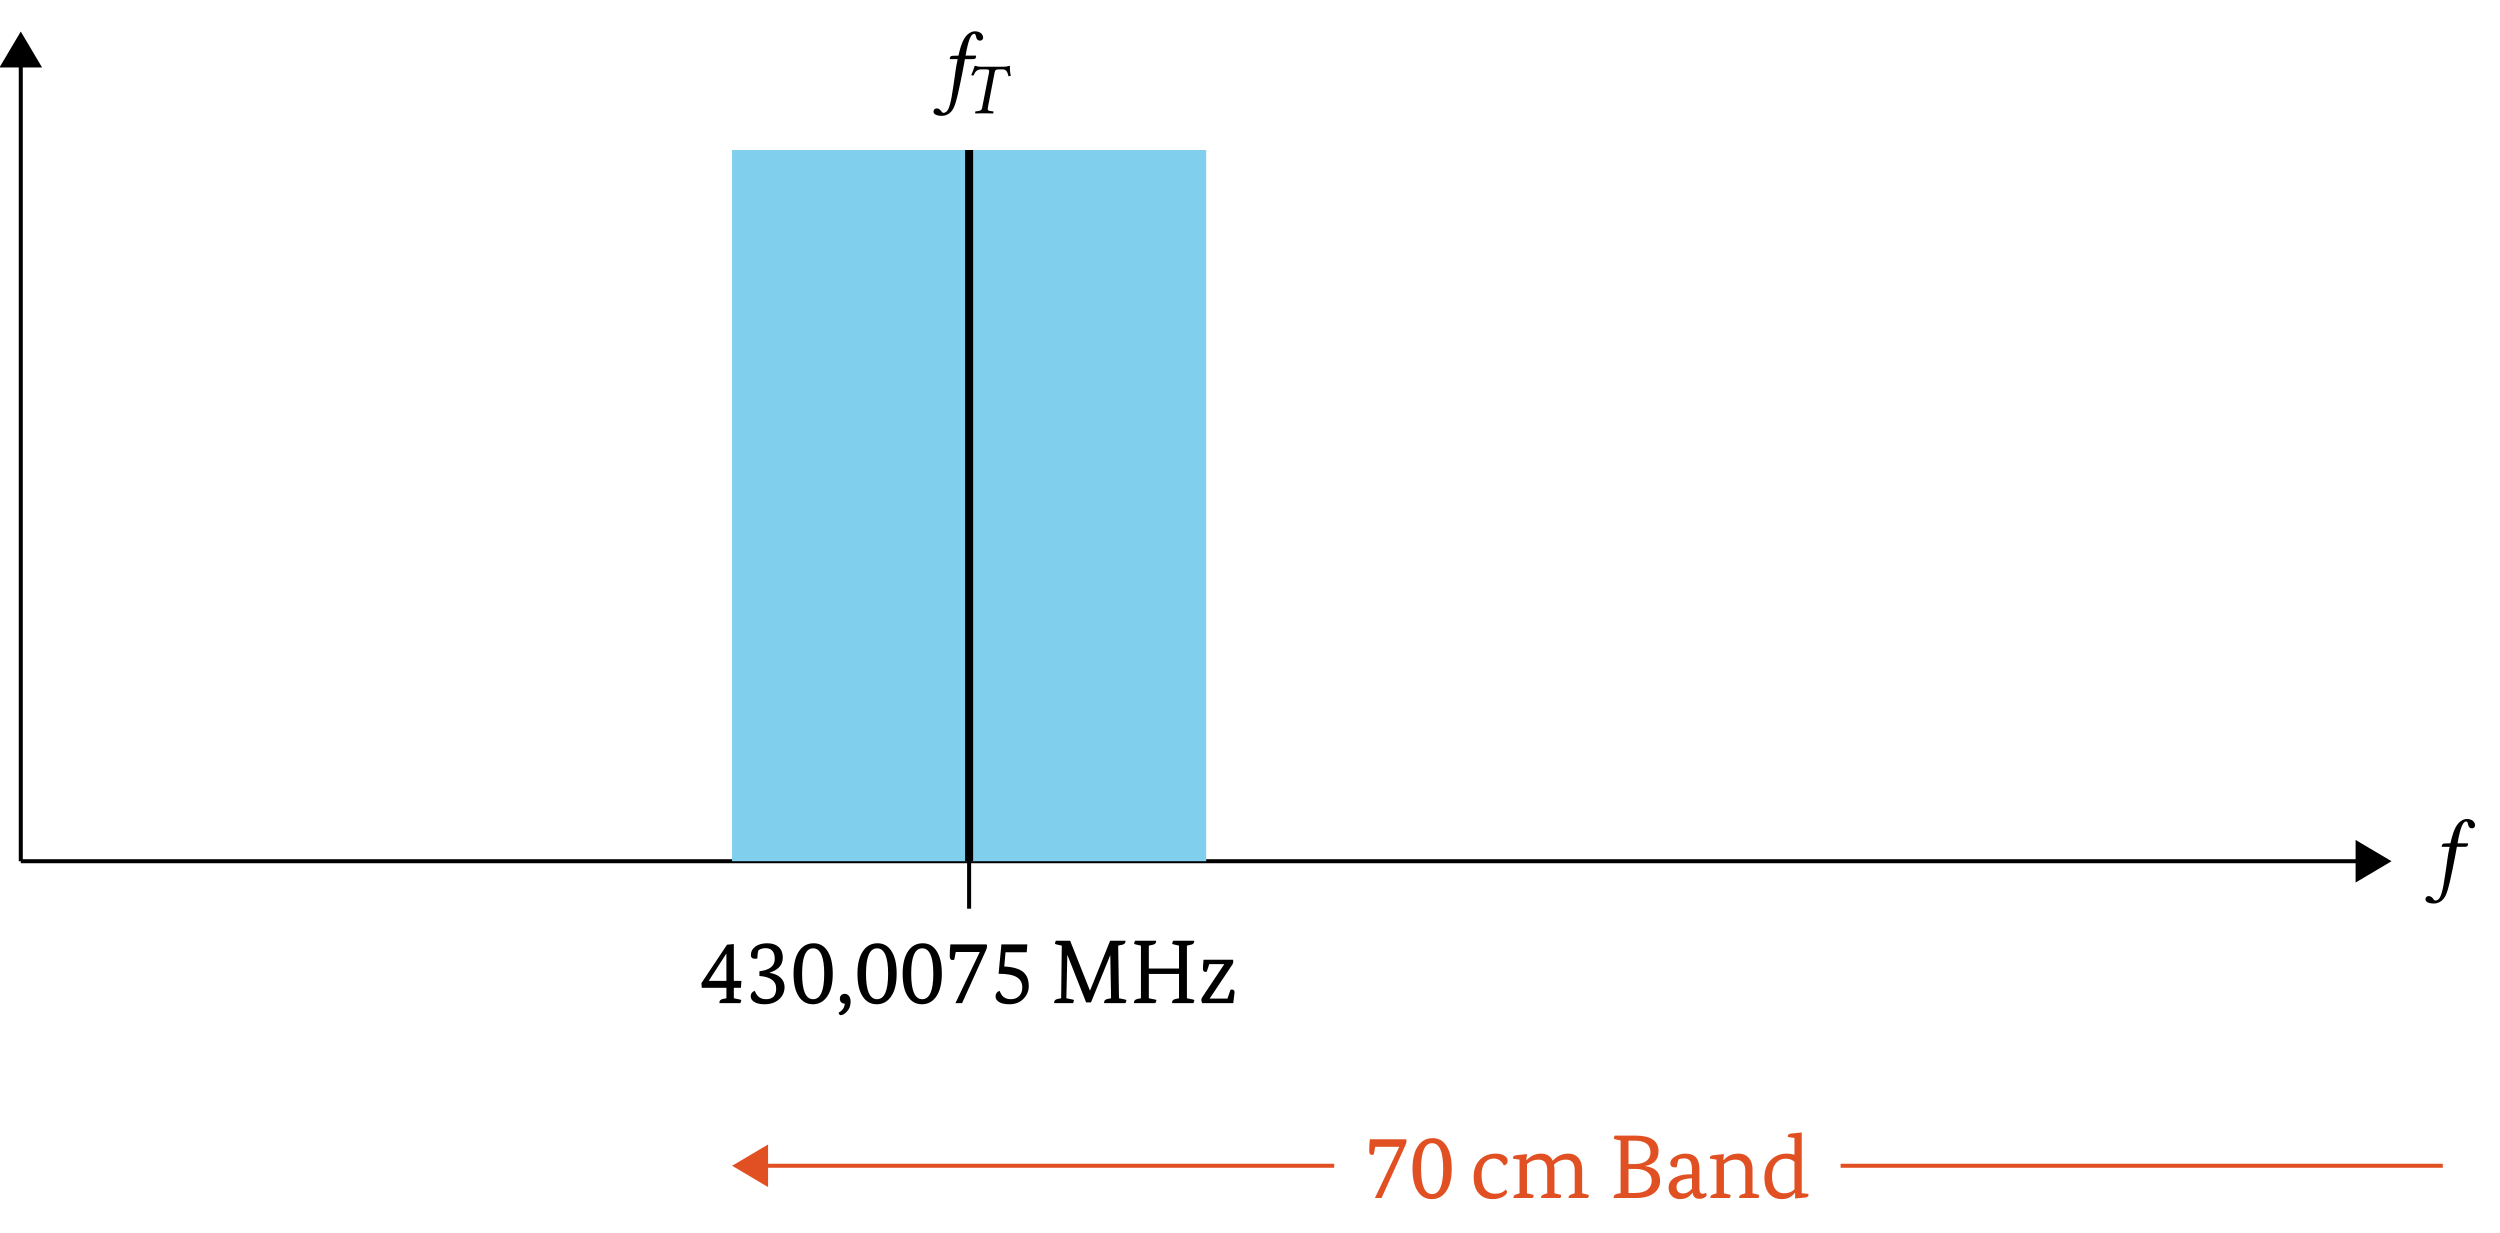
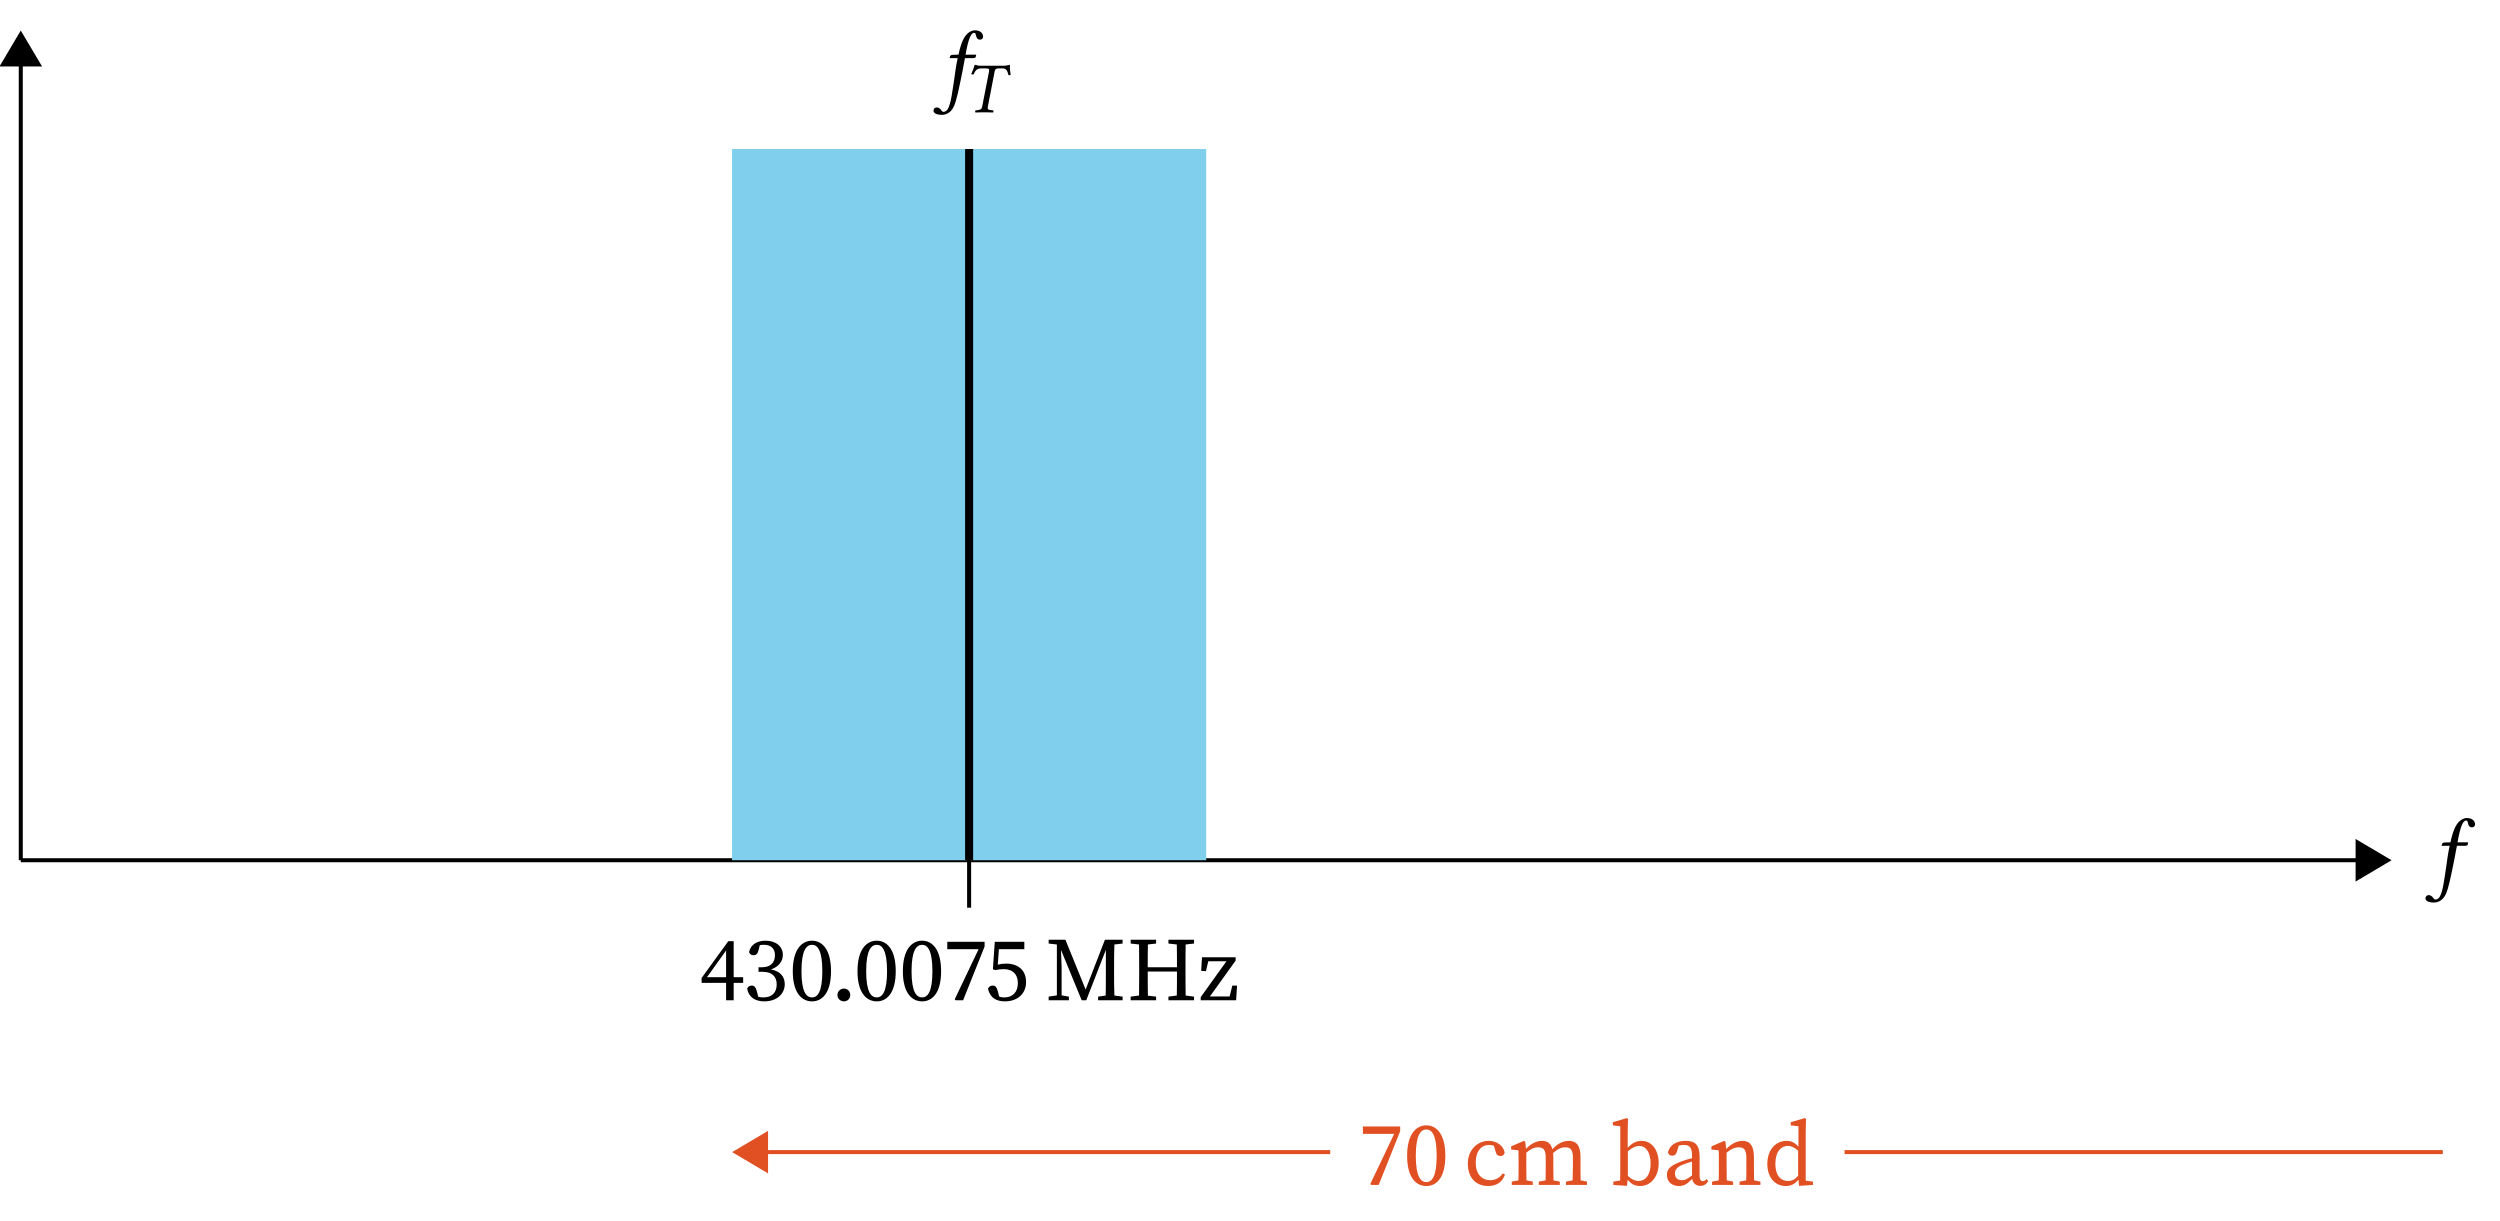
- <svg xmlns="http://www.w3.org/2000/svg" xmlns:xlink="http://www.w3.org/1999/xlink" width="247.196pt" height="121.828pt" viewBox="0 0 247.196 121.828" version="1.2">
+ <svg xmlns="http://www.w3.org/2000/svg" xmlns:xlink="http://www.w3.org/1999/xlink" width="247.196" height="120.636" viewBox="0 0 247.196 120.636">
  <defs>
    <g>
-       <symbol overflow="visible" id="glyph0-0">
-         <path style="stroke:none;" d="M 0 0 L 4.469 0 L 4.469 -6.234 L 0 -6.234 Z M 0.719 -0.453 L 2.234 -2.719 L 3.75 -0.453 Z M 0.453 -5.391 L 1.969 -3.125 L 0.453 -0.844 Z M 2.5 -3.125 L 4.016 -5.391 L 4.016 -0.844 Z M 2.234 -3.516 L 0.719 -5.781 L 3.75 -5.781 Z M 2.234 -3.516 " />
-       </symbol>
-       <symbol overflow="visible" id="glyph0-1">
-         <path style="stroke:none;" d="M 1.578 1.562 C 1.484 1.719 1.312 1.828 1.172 1.828 C 1.047 1.828 1.016 1.766 0.953 1.688 C 0.875 1.562 0.703 1.391 0.516 1.391 C 0.266 1.391 0.172 1.562 0.172 1.719 C 0.172 1.906 0.391 2.125 1 2.125 C 1.375 2.125 1.766 1.953 2.031 1.562 C 2.281 1.219 2.484 0.531 2.828 -1.156 C 2.969 -1.859 3.125 -2.578 3.25 -3.328 L 3.281 -3.484 L 4.109 -3.484 C 4.188 -3.484 4.328 -3.516 4.344 -3.594 C 4.344 -3.594 4.391 -3.781 4.391 -3.797 C 4.391 -3.812 4.375 -3.828 4.328 -3.828 L 3.344 -3.828 L 3.438 -4.344 C 3.578 -5.016 3.703 -5.422 3.828 -5.656 C 3.953 -5.906 4.078 -5.984 4.188 -5.984 C 4.312 -5.984 4.328 -5.906 4.375 -5.734 C 4.406 -5.547 4.484 -5.312 4.766 -5.312 C 5.016 -5.312 5.078 -5.516 5.078 -5.594 C 5.078 -5.938 4.797 -6.234 4.25 -6.234 C 4.062 -6.234 3.828 -6.141 3.641 -6 C 3.359 -5.766 2.984 -5.422 2.641 -3.828 L 2.062 -3.812 C 1.891 -3.797 1.828 -3.734 1.812 -3.656 C 1.797 -3.625 1.766 -3.516 1.766 -3.5 C 1.766 -3.484 1.781 -3.484 1.812 -3.484 L 2.562 -3.484 C 2.344 -2.469 2.312 -1.938 2.203 -1.266 C 2.062 -0.406 1.906 1.047 1.578 1.562 Z M 1.578 1.562 " />
-       </symbol>
-       <symbol overflow="visible" id="glyph1-0">
-         <path style="stroke:none;" d="M 0 0 L 3.578 0 L 3.578 -5 L 0 -5 Z M 0.578 -0.359 L 1.781 -2.172 L 3 -0.359 Z M 0.359 -4.312 L 1.578 -2.5 L 0.359 -0.688 Z M 2 -2.5 L 3.219 -4.312 L 3.219 -0.688 Z M 1.781 -2.812 L 0.578 -4.625 L 3 -4.625 Z M 1.781 -2.812 " />
-       </symbol>
-       <symbol overflow="visible" id="glyph1-1">
-         <path style="stroke:none;" d="M 0.984 -4.609 C 0.797 -4.609 0.656 -4.688 0.484 -4.703 C 0.391 -4.359 0.297 -4.156 0.141 -3.781 C 0.203 -3.75 0.297 -3.734 0.359 -3.734 C 0.562 -4.188 0.75 -4.344 1.125 -4.344 L 1.625 -4.344 C 1.891 -4.344 1.938 -4.266 1.906 -4.062 L 1.219 -0.547 C 1.188 -0.344 1.078 -0.25 0.781 -0.219 L 0.562 -0.188 C 0.531 -0.172 0.516 -0.047 0.547 0.016 C 0.859 0 1.125 0 1.406 0 C 1.672 0 2 0 2.312 0.016 C 2.328 -0.016 2.359 -0.156 2.328 -0.188 L 2.094 -0.219 C 1.812 -0.234 1.734 -0.328 1.781 -0.547 L 2.453 -4.031 C 2.5 -4.281 2.594 -4.344 2.844 -4.344 L 3.234 -4.344 C 3.594 -4.344 3.703 -4.156 3.828 -3.672 C 3.906 -3.672 3.953 -3.672 4.047 -3.703 C 3.969 -4.109 3.953 -4.422 3.969 -4.703 C 3.734 -4.672 3.641 -4.609 3.375 -4.609 Z M 0.984 -4.609 " />
-       </symbol>
-       <symbol overflow="visible" id="glyph2-0">
-         <path style="stroke:none;" d="M 0.453 0 L 0.453 -6.25 L 4.812 -6.25 L 4.812 0 Z M 0.891 -0.453 L 4.359 -0.453 L 4.359 -5.812 L 0.891 -5.812 Z M 0.891 -0.453 " />
-       </symbol>
-       <symbol overflow="visible" id="glyph2-1">
-         <path style="stroke:none;" d="M 0.125 -1.984 L 2.656 -5.781 L 3.328 -5.844 L 3.328 -2.203 L 4.078 -2.203 L 4.031 -1.516 L 3.328 -1.516 L 3.328 -0.484 L 3.938 -0.359 C 4.02 -0.348 4.062 -0.316 4.062 -0.266 C 4.062 -0.234 4.031 -0.145 3.969 0 L 1.906 0 C 1.906 -0.02 1.906 -0.047 1.906 -0.078 C 1.906 -0.242 2.004 -0.352 2.203 -0.406 L 2.594 -0.484 L 2.594 -1.516 L 0.156 -1.516 Z M 0.859 -2.203 L 2.594 -2.203 L 2.594 -4.891 L 2.578 -4.891 L 0.859 -2.219 Z M 0.859 -2.203 " />
-       </symbol>
-       <symbol overflow="visible" id="glyph2-2">
-         <path style="stroke:none;" d="M 1.391 -3.156 C 2.398 -3.27 2.906 -3.672 2.906 -4.359 C 2.906 -5.078 2.602 -5.438 2 -5.438 C 1.727 -5.438 1.492 -5.367 1.297 -5.234 C 1.223 -4.992 1.188 -4.723 1.188 -4.422 C 1.113 -4.398 1.039 -4.391 0.969 -4.391 C 0.688 -4.391 0.547 -4.508 0.547 -4.75 C 0.547 -5.094 0.691 -5.375 0.984 -5.594 C 1.285 -5.812 1.68 -5.922 2.172 -5.922 C 2.648 -5.922 3.023 -5.797 3.297 -5.547 C 3.566 -5.297 3.703 -4.953 3.703 -4.516 C 3.703 -4.098 3.562 -3.758 3.281 -3.5 C 3.094 -3.312 2.797 -3.148 2.391 -3.016 L 2.391 -3 C 2.859 -2.926 3.223 -2.766 3.484 -2.516 C 3.742 -2.273 3.875 -1.969 3.875 -1.594 C 3.875 -1.102 3.691 -0.695 3.328 -0.375 C 2.961 -0.051 2.484 0.109 1.891 0.109 C 1.41 0.109 1.051 0.016 0.812 -0.172 C 0.625 -0.305 0.531 -0.473 0.531 -0.672 C 0.531 -0.941 0.66 -1.125 0.922 -1.219 C 1.023 -0.988 1.125 -0.82 1.219 -0.719 C 1.414 -0.5 1.691 -0.391 2.047 -0.391 C 2.711 -0.391 3.047 -0.742 3.047 -1.453 C 3.047 -2.191 2.492 -2.602 1.391 -2.688 Z M 1.391 -3.156 " />
-       </symbol>
-       <symbol overflow="visible" id="glyph2-3">
-         <path style="stroke:none;" d="M 2.234 -0.391 C 2.961 -0.391 3.328 -1.227 3.328 -2.906 C 3.328 -4.582 2.961 -5.422 2.234 -5.422 C 1.504 -5.422 1.141 -4.582 1.141 -2.906 C 1.141 -1.227 1.504 -0.391 2.234 -0.391 Z M 2.203 0.109 C 1.617 0.109 1.16 -0.141 0.828 -0.641 C 0.473 -1.16 0.297 -1.914 0.297 -2.906 C 0.297 -3.883 0.484 -4.641 0.859 -5.172 C 1.211 -5.672 1.688 -5.922 2.281 -5.922 C 2.863 -5.922 3.316 -5.672 3.641 -5.172 C 3.992 -4.648 4.172 -3.895 4.172 -2.906 C 4.172 -1.926 3.984 -1.172 3.609 -0.641 C 3.254 -0.141 2.785 0.109 2.203 0.109 Z M 2.203 0.109 " />
-       </symbol>
-       <symbol overflow="visible" id="glyph2-4">
-         <path style="stroke:none;" d="M 0.891 -0.922 C 1.055 -0.922 1.191 -0.852 1.297 -0.719 C 1.41 -0.582 1.469 -0.391 1.469 -0.141 C 1.469 0.254 1.344 0.582 1.094 0.844 C 0.883 1.07 0.68 1.188 0.484 1.188 C 0.391 1.188 0.32 1.102 0.281 0.938 C 0.664 0.738 0.867 0.441 0.891 0.047 C 0.754 0.047 0.641 0.004 0.547 -0.078 C 0.453 -0.172 0.406 -0.285 0.406 -0.422 C 0.406 -0.578 0.445 -0.695 0.531 -0.781 C 0.625 -0.875 0.742 -0.922 0.891 -0.922 Z M 0.891 -0.922 " />
-       </symbol>
-       <symbol overflow="visible" id="glyph2-5">
-         <path style="stroke:none;" d="M 0.484 -4.656 C 0.484 -5.031 0.504 -5.414 0.547 -5.812 L 4.125 -5.812 C 4.156 -5.77 4.172 -5.707 4.172 -5.625 C 4.172 -5.5 4.133 -5.363 4.062 -5.219 L 1.703 0 L 1.047 0 L 3.453 -5.062 L 1.078 -5.062 L 0.938 -4.312 C 0.875 -4.281 0.805 -4.266 0.734 -4.266 C 0.566 -4.266 0.484 -4.395 0.484 -4.656 Z M 0.484 -4.656 " />
-       </symbol>
-       <symbol overflow="visible" id="glyph2-6">
-         <path style="stroke:none;" d="M 1.125 -5.812 L 3.688 -5.812 L 3.625 -5.031 L 1.531 -5.031 L 1.406 -3.625 C 2.27 -3.582 2.895 -3.398 3.281 -3.078 C 3.645 -2.773 3.828 -2.312 3.828 -1.688 C 3.828 -1.195 3.648 -0.773 3.297 -0.422 C 2.941 -0.066 2.477 0.109 1.906 0.109 C 1.426 0.109 1.066 0.02 0.828 -0.156 C 0.641 -0.289 0.547 -0.461 0.547 -0.672 C 0.547 -0.941 0.676 -1.125 0.938 -1.219 C 1.051 -0.969 1.145 -0.801 1.219 -0.719 C 1.426 -0.5 1.707 -0.391 2.062 -0.391 C 2.406 -0.391 2.68 -0.5 2.891 -0.719 C 3.086 -0.926 3.188 -1.195 3.188 -1.531 C 3.188 -2.02 3 -2.367 2.625 -2.578 C 2.258 -2.797 1.664 -2.906 0.844 -2.906 Z M 1.125 -5.812 " />
-       </symbol>
-       <symbol overflow="visible" id="glyph2-7">
-         <path style="stroke:none;" d="M 6.016 -0.484 L 5.938 -4.719 L 5.922 -4.719 L 4.031 -0.078 L 3.547 -0.078 L 1.703 -4.75 L 1.688 -4.75 L 1.594 -0.484 L 2.219 -0.359 C 2.301 -0.348 2.344 -0.316 2.344 -0.266 C 2.344 -0.234 2.312 -0.145 2.25 0 L 0.391 0 C 0.391 -0.02 0.391 -0.047 0.391 -0.078 C 0.391 -0.242 0.488 -0.352 0.688 -0.406 L 1.078 -0.484 L 1.141 -5.688 L 0.594 -5.812 C 0.508 -5.832 0.469 -5.867 0.469 -5.922 C 0.469 -5.973 0.5 -6.055 0.562 -6.172 L 1.969 -6.172 L 3.922 -1.25 L 3.938 -1.25 L 5.922 -6.172 L 7.438 -6.172 C 7.438 -6.141 7.438 -6.113 7.438 -6.094 C 7.438 -5.938 7.336 -5.832 7.141 -5.781 L 6.719 -5.688 L 6.797 -0.484 L 7.406 -0.359 C 7.488 -0.348 7.531 -0.316 7.531 -0.266 C 7.531 -0.234 7.5 -0.145 7.438 0 L 5.328 0 C 5.328 -0.02 5.328 -0.047 5.328 -0.078 C 5.328 -0.242 5.426 -0.352 5.625 -0.406 Z M 6.016 -0.484 " />
-       </symbol>
-       <symbol overflow="visible" id="glyph2-8">
-         <path style="stroke:none;" d="M 2.594 -6.172 C 2.594 -6.141 2.594 -6.113 2.594 -6.094 C 2.594 -5.938 2.492 -5.832 2.297 -5.781 L 1.875 -5.688 L 1.875 -3.422 L 4.859 -3.422 L 4.859 -5.688 L 4.312 -5.812 C 4.227 -5.832 4.188 -5.867 4.188 -5.922 C 4.188 -5.973 4.219 -6.055 4.281 -6.172 L 6.359 -6.172 C 6.359 -6.141 6.359 -6.113 6.359 -6.094 C 6.359 -5.938 6.258 -5.832 6.062 -5.781 L 5.641 -5.688 L 5.641 -0.484 L 6.25 -0.359 C 6.332 -0.348 6.375 -0.316 6.375 -0.266 C 6.375 -0.234 6.344 -0.145 6.281 0 L 4.188 0 C 4.176 -0.02 4.172 -0.047 4.172 -0.078 C 4.172 -0.242 4.273 -0.352 4.484 -0.406 L 4.859 -0.484 L 4.859 -2.891 L 1.875 -2.891 L 1.875 -0.484 L 2.5 -0.359 C 2.582 -0.348 2.625 -0.316 2.625 -0.266 C 2.625 -0.234 2.586 -0.145 2.516 0 L 0.422 0 C 0.41 -0.02 0.406 -0.047 0.406 -0.078 C 0.406 -0.242 0.508 -0.352 0.719 -0.406 L 1.094 -0.484 L 1.094 -5.688 L 0.547 -5.812 C 0.461 -5.832 0.422 -5.867 0.422 -5.922 C 0.422 -5.973 0.453 -6.055 0.516 -6.172 Z M 2.594 -6.172 " />
-       </symbol>
-       <symbol overflow="visible" id="glyph2-9">
-         <path style="stroke:none;" d="M 0.469 -3.406 C 0.469 -3.625 0.488 -3.922 0.531 -4.297 L 3.438 -4.297 C 3.457 -4.234 3.469 -4.172 3.469 -4.109 C 3.469 -4.016 3.438 -3.914 3.375 -3.812 L 1.141 -0.469 L 1.141 -0.453 L 2.891 -0.453 L 3.203 -1.344 C 3.254 -1.344 3.301 -1.344 3.344 -1.344 C 3.508 -1.344 3.594 -1.254 3.594 -1.078 C 3.594 -1.016 3.551 -0.656 3.469 0 L 0.406 0 C 0.344 -0.094 0.312 -0.203 0.312 -0.328 C 0.312 -0.41 0.344 -0.5 0.406 -0.594 L 2.562 -3.828 L 2.562 -3.859 L 1.094 -3.859 L 0.844 -3.109 C 0.789 -3.098 0.75 -3.094 0.719 -3.094 C 0.551 -3.094 0.469 -3.195 0.469 -3.406 Z M 0.469 -3.406 " />
-       </symbol>
-       <symbol overflow="visible" id="glyph2-10">
-         <path style="stroke:none;" d="M 3.562 -0.844 C 3.645 -0.758 3.688 -0.676 3.688 -0.594 C 3.688 -0.445 3.566 -0.301 3.328 -0.156 C 3.035 0.02 2.676 0.109 2.25 0.109 C 1.688 0.109 1.238 -0.078 0.906 -0.453 C 0.562 -0.828 0.391 -1.375 0.391 -2.094 C 0.391 -2.812 0.602 -3.383 1.031 -3.812 C 1.438 -4.195 1.945 -4.391 2.562 -4.391 C 2.977 -4.391 3.289 -4.305 3.5 -4.141 C 3.664 -4.016 3.75 -3.867 3.75 -3.703 C 3.75 -3.441 3.625 -3.281 3.375 -3.219 C 3.156 -3.676 2.82 -3.906 2.375 -3.906 C 2.031 -3.906 1.75 -3.781 1.531 -3.531 C 1.289 -3.238 1.172 -2.82 1.172 -2.281 C 1.172 -1.039 1.625 -0.422 2.531 -0.422 C 2.969 -0.422 3.312 -0.562 3.562 -0.844 Z M 3.562 -0.844 " />
-       </symbol>
-       <symbol overflow="visible" id="glyph2-11">
-         <path style="stroke:none;" d="M 7.094 -0.469 L 7.625 -0.344 C 7.707 -0.332 7.75 -0.297 7.75 -0.234 C 7.75 -0.148 7.719 -0.07 7.656 0 L 5.766 0 C 5.754 -0.02 5.75 -0.039 5.75 -0.062 C 5.75 -0.195 5.844 -0.297 6.031 -0.359 L 6.359 -0.469 L 6.359 -2.75 C 6.359 -3.445 6.07 -3.797 5.5 -3.797 C 5.051 -3.797 4.656 -3.633 4.312 -3.312 C 4.344 -3.102 4.359 -2.93 4.359 -2.797 L 4.359 -0.469 L 4.891 -0.344 C 4.973 -0.332 5.016 -0.297 5.016 -0.234 C 5.016 -0.148 4.988 -0.07 4.938 0 L 3.031 0 C 3.031 -0.02 3.031 -0.039 3.031 -0.062 C 3.031 -0.195 3.125 -0.297 3.312 -0.359 L 3.641 -0.469 L 3.641 -2.75 C 3.641 -3.445 3.352 -3.797 2.781 -3.797 C 2.344 -3.797 1.961 -3.648 1.641 -3.359 L 1.641 -0.469 L 2.172 -0.344 C 2.254 -0.332 2.297 -0.297 2.297 -0.234 C 2.297 -0.148 2.266 -0.07 2.203 0 L 0.312 0 C 0.301 -0.02 0.297 -0.039 0.297 -0.062 C 0.297 -0.195 0.391 -0.297 0.578 -0.359 L 0.906 -0.469 L 0.906 -3.797 L 0.266 -3.891 C 0.254 -3.91 0.25 -3.93 0.25 -3.953 C 0.25 -4.117 0.359 -4.211 0.578 -4.234 L 1.641 -4.344 L 1.578 -3.75 L 1.609 -3.75 C 2.016 -4.176 2.488 -4.391 3.031 -4.391 C 3.582 -4.391 3.969 -4.156 4.188 -3.688 C 4.613 -4.156 5.125 -4.391 5.719 -4.391 C 6.145 -4.391 6.477 -4.25 6.719 -3.969 C 6.969 -3.695 7.094 -3.305 7.094 -2.797 Z M 7.094 -0.469 " />
-       </symbol>
-       <symbol overflow="visible" id="glyph2-12">
-         <path style="stroke:none;" d="M 2.562 -6.172 C 4.082 -6.172 4.844 -5.656 4.844 -4.625 C 4.844 -3.82 4.406 -3.336 3.531 -3.172 L 3.531 -3.156 C 4.508 -3.02 5 -2.539 5 -1.719 C 5 -1.207 4.797 -0.797 4.391 -0.484 C 3.973 -0.16 3.383 0 2.625 0 L 0.422 0 C 0.41 -0.02 0.406 -0.047 0.406 -0.078 C 0.406 -0.242 0.508 -0.352 0.719 -0.406 L 1.094 -0.484 L 1.094 -5.688 L 0.547 -5.812 C 0.461 -5.832 0.422 -5.867 0.422 -5.922 C 0.422 -5.973 0.453 -6.055 0.516 -6.172 Z M 2.531 -0.5 C 3.07 -0.5 3.484 -0.613 3.766 -0.844 C 4.035 -1.062 4.172 -1.352 4.172 -1.719 C 4.172 -2.07 4.031 -2.352 3.75 -2.562 C 3.477 -2.77 3.086 -2.875 2.578 -2.875 L 1.875 -2.875 L 1.875 -0.5 Z M 2.469 -3.359 C 2.988 -3.359 3.391 -3.469 3.672 -3.688 C 3.922 -3.895 4.047 -4.172 4.047 -4.516 C 4.047 -5.285 3.52 -5.672 2.469 -5.672 L 1.875 -5.672 L 1.875 -3.359 Z M 2.469 -3.359 " />
-       </symbol>
-       <symbol overflow="visible" id="glyph2-13">
-         <path style="stroke:none;" d="M 2.656 -2.781 C 2.656 -3.176 2.598 -3.461 2.484 -3.641 C 2.367 -3.828 2.164 -3.922 1.875 -3.922 C 1.688 -3.922 1.508 -3.891 1.344 -3.828 C 1.27 -3.68 1.203 -3.422 1.141 -3.047 C 1.047 -3.035 0.984 -3.031 0.953 -3.031 C 0.66 -3.031 0.516 -3.16 0.516 -3.422 C 0.516 -3.691 0.672 -3.922 0.984 -4.109 C 1.297 -4.297 1.641 -4.391 2.016 -4.391 C 2.93 -4.391 3.391 -3.891 3.391 -2.891 L 3.391 -0.922 C 3.391 -0.586 3.492 -0.422 3.703 -0.422 C 3.836 -0.422 3.941 -0.457 4.016 -0.531 C 4.078 -0.457 4.109 -0.375 4.109 -0.281 C 4.109 -0.219 4.051 -0.148 3.938 -0.078 C 3.801 0.023 3.625 0.078 3.406 0.078 C 2.988 0.078 2.758 -0.125 2.719 -0.531 L 2.703 -0.531 C 2.422 -0.102 2.008 0.109 1.469 0.109 C 1.133 0.109 0.863 0.004 0.656 -0.203 C 0.445 -0.41 0.344 -0.688 0.344 -1.031 C 0.344 -1.469 0.562 -1.805 1 -2.047 C 1.383 -2.242 1.859 -2.344 2.422 -2.344 L 2.656 -2.344 Z M 1.766 -0.453 C 2.098 -0.453 2.395 -0.609 2.656 -0.922 L 2.656 -1.953 L 2.422 -1.938 C 1.555 -1.863 1.125 -1.594 1.125 -1.125 C 1.125 -0.676 1.336 -0.453 1.766 -0.453 Z M 1.766 -0.453 " />
-       </symbol>
-       <symbol overflow="visible" id="glyph2-14">
-         <path style="stroke:none;" d="M 0.906 -0.469 L 0.906 -3.797 L 0.266 -3.891 C 0.254 -3.91 0.25 -3.93 0.25 -3.953 C 0.25 -4.117 0.359 -4.211 0.578 -4.234 L 1.641 -4.344 L 1.578 -3.75 L 1.609 -3.75 C 1.805 -3.945 1.977 -4.086 2.125 -4.172 C 2.395 -4.316 2.711 -4.391 3.078 -4.391 C 3.516 -4.391 3.852 -4.25 4.094 -3.969 C 4.344 -3.695 4.469 -3.305 4.469 -2.797 L 4.469 -0.469 L 5 -0.344 C 5.082 -0.332 5.125 -0.297 5.125 -0.234 C 5.125 -0.148 5.098 -0.07 5.047 0 L 3.141 0 C 3.141 -0.02 3.141 -0.039 3.141 -0.062 C 3.141 -0.195 3.234 -0.297 3.422 -0.359 L 3.75 -0.469 L 3.75 -2.75 C 3.75 -3.113 3.645 -3.391 3.438 -3.578 C 3.27 -3.723 3.051 -3.797 2.781 -3.797 C 2.352 -3.797 1.973 -3.648 1.641 -3.359 L 1.641 -0.469 L 2.172 -0.344 C 2.254 -0.332 2.297 -0.297 2.297 -0.234 C 2.297 -0.148 2.266 -0.07 2.203 0 L 0.312 0 C 0.301 -0.02 0.297 -0.039 0.297 -0.062 C 0.297 -0.195 0.391 -0.297 0.578 -0.359 Z M 0.906 -0.469 " />
-       </symbol>
-       <symbol overflow="visible" id="glyph2-15">
-         <path style="stroke:none;" d="M 3.422 -0.516 L 3.391 -0.516 C 3.086 -0.098 2.66 0.109 2.109 0.109 C 1.629 0.109 1.234 -0.047 0.922 -0.359 C 0.566 -0.723 0.391 -1.273 0.391 -2.016 C 0.391 -2.797 0.625 -3.398 1.094 -3.828 C 1.5 -4.203 2 -4.391 2.594 -4.391 C 2.863 -4.391 3.117 -4.352 3.359 -4.281 L 3.359 -5.938 L 2.703 -6.031 C 2.703 -6.051 2.703 -6.078 2.703 -6.109 C 2.703 -6.273 2.812 -6.363 3.031 -6.375 L 4.078 -6.484 L 4.078 -0.484 L 4.734 -0.406 C 4.742 -0.375 4.75 -0.348 4.75 -0.328 C 4.75 -0.16 4.641 -0.066 4.422 -0.047 L 3.422 0.047 Z M 2.328 -0.469 C 2.754 -0.469 3.098 -0.598 3.359 -0.859 L 3.359 -3.578 C 3.141 -3.785 2.852 -3.891 2.5 -3.891 C 2.102 -3.891 1.781 -3.742 1.531 -3.453 C 1.27 -3.141 1.141 -2.703 1.141 -2.141 C 1.141 -1.578 1.254 -1.148 1.484 -0.859 C 1.68 -0.598 1.961 -0.469 2.328 -0.469 Z M 2.328 -0.469 " />
-       </symbol>
+       <g id="glyph-0-0">
+         <path d="M 1.578 1.562 C 1.484 1.719 1.312 1.828 1.172 1.828 C 1.047 1.828 1.016 1.766 0.953 1.688 C 0.875 1.562 0.703 1.391 0.516 1.391 C 0.266 1.391 0.172 1.562 0.172 1.719 C 0.172 1.906 0.391 2.125 1 2.125 C 1.375 2.125 1.766 1.953 2.031 1.562 C 2.281 1.219 2.484 0.531 2.828 -1.156 C 2.969 -1.859 3.125 -2.578 3.25 -3.328 L 3.281 -3.484 L 4.109 -3.484 C 4.188 -3.484 4.328 -3.516 4.344 -3.594 C 4.344 -3.594 4.391 -3.781 4.391 -3.797 C 4.391 -3.812 4.375 -3.828 4.328 -3.828 L 3.344 -3.828 L 3.438 -4.344 C 3.578 -5.016 3.703 -5.422 3.828 -5.656 C 3.953 -5.906 4.078 -5.984 4.188 -5.984 C 4.312 -5.984 4.328 -5.906 4.375 -5.734 C 4.406 -5.547 4.484 -5.312 4.766 -5.312 C 5.016 -5.312 5.078 -5.516 5.078 -5.594 C 5.078 -5.938 4.797 -6.234 4.25 -6.234 C 4.062 -6.234 3.828 -6.141 3.641 -6 C 3.359 -5.766 2.984 -5.422 2.641 -3.828 L 2.062 -3.812 C 1.891 -3.797 1.828 -3.734 1.812 -3.656 C 1.797 -3.625 1.766 -3.516 1.766 -3.5 C 1.766 -3.484 1.781 -3.484 1.812 -3.484 L 2.562 -3.484 C 2.344 -2.469 2.312 -1.938 2.203 -1.266 C 2.062 -0.406 1.906 1.047 1.578 1.562 Z M 1.578 1.562 " />
+       </g>
+       <g id="glyph-1-0">
+         <path d="M 0.984 -4.609 C 0.797 -4.609 0.656 -4.688 0.484 -4.703 C 0.391 -4.359 0.297 -4.156 0.141 -3.781 C 0.203 -3.75 0.297 -3.734 0.359 -3.734 C 0.562 -4.188 0.75 -4.344 1.125 -4.344 L 1.625 -4.344 C 1.891 -4.344 1.938 -4.266 1.906 -4.062 L 1.219 -0.547 C 1.188 -0.344 1.078 -0.25 0.781 -0.219 L 0.562 -0.188 C 0.531 -0.172 0.516 -0.047 0.547 0.016 C 0.859 0 1.125 0 1.406 0 C 1.672 0 2 0 2.312 0.016 C 2.328 -0.016 2.359 -0.156 2.328 -0.188 L 2.094 -0.219 C 1.812 -0.234 1.734 -0.328 1.781 -0.547 L 2.453 -4.031 C 2.5 -4.281 2.594 -4.344 2.844 -4.344 L 3.234 -4.344 C 3.594 -4.344 3.703 -4.156 3.828 -3.672 C 3.906 -3.672 3.953 -3.672 4.047 -3.703 C 3.969 -4.109 3.953 -4.422 3.969 -4.703 C 3.734 -4.672 3.641 -4.609 3.375 -4.609 Z M 0.984 -4.609 " />
+       </g>
+       <g id="glyph-2-0">
+         <path d="M 4.375 -1.719 L 4.375 -2.281 L 3.438 -2.281 L 3.438 -5.844 L 2.906 -5.844 L 0.266 -2.203 L 0.266 -1.719 L 2.688 -1.719 L 2.688 0 L 3.438 0 L 3.438 -1.719 Z M 0.797 -2.281 L 2.688 -4.922 L 2.688 -2.281 Z M 0.797 -2.281 " />
+       </g>
+       <g id="glyph-2-1">
+         <path d="M 1.453 -3.266 L 1.453 -2.812 L 1.875 -2.812 C 2.781 -2.812 3.25 -2.344 3.25 -1.578 C 3.25 -0.766 2.797 -0.281 1.922 -0.281 C 1.781 -0.281 1.625 -0.297 1.422 -0.344 L 1.312 -0.797 C 1.188 -1.25 1.078 -1.453 0.781 -1.453 C 0.578 -1.453 0.422 -1.359 0.328 -1.156 C 0.484 -0.266 1.156 0.109 2.031 0.109 C 3.25 0.109 4.047 -0.625 4.047 -1.594 C 4.047 -2.328 3.609 -2.875 2.688 -3.047 C 3.438 -3.312 3.859 -3.844 3.859 -4.484 C 3.859 -5.312 3.188 -5.891 2.141 -5.891 C 1.328 -5.891 0.672 -5.516 0.516 -4.766 C 0.594 -4.531 0.766 -4.453 0.953 -4.453 C 1.25 -4.453 1.375 -4.625 1.469 -5 L 1.578 -5.453 C 1.75 -5.484 1.875 -5.484 2 -5.484 C 2.688 -5.484 3.078 -5.109 3.078 -4.453 C 3.078 -3.703 2.609 -3.266 1.812 -3.266 Z M 1.453 -3.266 " />
+       </g>
+       <g id="glyph-2-2">
+         <path d="M 1.203 -2.875 C 1.203 -4.969 1.703 -5.484 2.25 -5.484 C 2.781 -5.484 3.266 -4.953 3.266 -2.875 C 3.266 -0.797 2.781 -0.281 2.25 -0.281 C 1.703 -0.281 1.203 -0.781 1.203 -2.875 Z M 2.25 -5.891 C 1.281 -5.891 0.344 -5.094 0.344 -2.875 C 0.344 -0.656 1.281 0.109 2.25 0.109 C 3.203 0.109 4.125 -0.656 4.125 -2.875 C 4.125 -5.094 3.203 -5.891 2.25 -5.891 Z M 2.25 -5.891 " />
+       </g>
+       <g id="glyph-2-3">
+         <path d="M 1.344 0.109 C 1.703 0.109 1.969 -0.172 1.969 -0.516 C 1.969 -0.875 1.703 -1.156 1.344 -1.156 C 0.984 -1.156 0.703 -0.875 0.703 -0.516 C 0.703 -0.172 0.984 0.109 1.344 0.109 Z M 1.344 0.109 " />
+       </g>
+       <g id="glyph-2-4">
+         <path d="M 0.984 -0.094 L 1.078 0 L 1.812 0 L 3.938 -5.312 L 3.938 -5.781 L 0.25 -5.781 L 0.25 -5.047 L 3.344 -5.047 Z M 0.984 -0.094 " />
+       </g>
+       <g id="glyph-2-5">
+         <path d="M 4.125 -1.797 C 4.125 -2.984 3.328 -3.625 2.156 -3.625 C 1.859 -3.625 1.594 -3.594 1.328 -3.516 L 1.438 -5.047 L 3.953 -5.047 L 3.953 -5.781 L 1.031 -5.781 L 0.844 -3.062 L 1.094 -2.984 C 1.375 -3.047 1.656 -3.078 1.922 -3.078 C 2.781 -3.078 3.312 -2.594 3.312 -1.703 C 3.312 -0.844 2.844 -0.281 1.969 -0.281 C 1.812 -0.281 1.641 -0.297 1.469 -0.359 L 1.344 -0.844 C 1.219 -1.312 1.094 -1.453 0.828 -1.453 C 0.609 -1.453 0.453 -1.344 0.359 -1.141 C 0.547 -0.297 1.125 0.109 2.031 0.109 C 3.281 0.109 4.125 -0.656 4.125 -1.797 Z M 4.125 -1.797 " />
+       </g>
+       <g id="glyph-2-6">
+         <path d="M 0.344 0 L 2.344 0 L 2.344 -0.359 L 1.625 -0.484 L 1.625 -3.297 L 1.562 -4.984 L 3.609 0 L 4.062 0 L 6 -4.984 L 6 -2.766 C 6 -2 6 -1.219 5.984 -0.469 L 5.234 -0.359 L 5.234 0 L 7.656 0 L 7.656 -0.359 L 6.844 -0.469 C 6.812 -1.234 6.812 -2 6.812 -2.766 L 6.812 -3.203 C 6.812 -3.984 6.812 -4.766 6.844 -5.516 L 7.656 -5.609 L 7.656 -5.984 L 5.906 -5.984 L 4 -1.062 L 2 -5.984 L 0.344 -5.984 L 0.344 -5.609 L 1.156 -5.516 L 1.156 -0.484 L 0.344 -0.359 Z M 0.344 0 " />
+       </g>
+       <g id="glyph-2-7">
+         <path d="M 1.234 -2.766 C 1.234 -2 1.234 -1.219 1.219 -0.469 L 0.391 -0.359 L 0.391 0 L 2.906 0 L 2.906 -0.359 L 2.094 -0.453 C 2.078 -1.188 2.078 -1.938 2.078 -2.844 L 4.969 -2.844 C 4.969 -2.016 4.969 -1.219 4.953 -0.469 L 4.125 -0.359 L 4.125 0 L 6.656 0 L 6.656 -0.359 L 5.828 -0.469 C 5.812 -1.234 5.812 -2 5.812 -2.766 L 5.812 -3.203 C 5.812 -3.984 5.812 -4.766 5.828 -5.516 L 6.656 -5.609 L 6.656 -5.984 L 4.125 -5.984 L 4.125 -5.609 L 4.953 -5.516 C 4.969 -4.797 4.969 -4.062 4.969 -3.266 L 2.078 -3.266 C 2.078 -3.984 2.078 -4.766 2.094 -5.516 L 2.906 -5.609 L 2.906 -5.984 L 0.391 -5.984 L 0.391 -5.609 L 1.219 -5.516 C 1.234 -4.75 1.234 -3.984 1.234 -3.203 Z M 1.234 -2.766 " />
+       </g>
+       <g id="glyph-2-8">
+         <path d="M 0.391 -4.25 L 0.312 -2.906 L 0.781 -2.875 L 1.016 -3.859 L 2.812 -3.859 L 0.266 -0.312 L 0.266 0 L 3.766 0 L 3.859 -1.453 L 3.391 -1.453 L 3.125 -0.375 L 1.172 -0.375 L 3.719 -3.922 L 3.719 -4.25 Z M 0.391 -4.25 " />
+       </g>
+       <g id="glyph-2-9">
+         <path d="M 2.469 -3.953 C 2.625 -3.953 2.781 -3.938 2.953 -3.875 L 3.125 -3.281 C 3.188 -3.031 3.312 -2.859 3.609 -2.859 C 3.828 -2.859 3.984 -2.969 4.016 -3.203 C 3.906 -3.859 3.25 -4.359 2.438 -4.359 C 1.375 -4.359 0.375 -3.516 0.375 -2.109 C 0.375 -0.734 1.156 0.109 2.391 0.109 C 3.219 0.109 3.797 -0.281 4.047 -1.031 L 3.828 -1.141 C 3.547 -0.703 3.094 -0.469 2.594 -0.469 C 1.75 -0.469 1.156 -1.078 1.156 -2.203 C 1.156 -3.344 1.719 -3.953 2.469 -3.953 Z M 2.469 -3.953 " />
+       </g>
+       <g id="glyph-2-10">
+         <path d="M 6 -4.359 C 5.438 -4.359 4.844 -4.078 4.375 -3.516 C 4.234 -4.109 3.891 -4.359 3.328 -4.359 C 2.781 -4.359 2.188 -4.031 1.766 -3.562 L 1.688 -4.266 L 1.562 -4.359 L 0.297 -3.812 L 0.297 -3.5 L 1.016 -3.422 C 1.031 -3.062 1.031 -2.797 1.031 -2.312 L 1.031 -1.875 C 1.031 -1.469 1.031 -0.891 1.016 -0.453 L 0.359 -0.328 L 0.359 0 L 2.438 0 L 2.438 -0.328 L 1.812 -0.453 C 1.812 -0.891 1.797 -1.484 1.797 -1.875 L 1.797 -3.188 C 2.234 -3.562 2.578 -3.719 2.984 -3.719 C 3.516 -3.719 3.719 -3.453 3.719 -2.641 L 3.719 -1.875 C 3.719 -1.469 3.703 -0.891 3.703 -0.453 L 3.031 -0.328 L 3.031 0 L 5.109 0 L 5.109 -0.328 L 4.484 -0.453 C 4.484 -0.891 4.469 -1.469 4.469 -1.875 L 4.469 -2.703 C 4.469 -2.875 4.453 -3.016 4.453 -3.156 C 4.906 -3.562 5.266 -3.719 5.656 -3.719 C 6.172 -3.719 6.406 -3.484 6.406 -2.656 L 6.406 -1.875 C 6.406 -1.469 6.391 -0.891 6.375 -0.453 L 5.719 -0.328 L 5.719 0 L 7.797 0 L 7.797 -0.328 L 7.172 -0.453 C 7.156 -0.891 7.156 -1.469 7.156 -1.875 L 7.156 -2.797 C 7.156 -3.906 6.734 -4.359 6 -4.359 Z M 6 -4.359 " />
+       </g>
+       <g id="glyph-2-11">
+         <path d="M 2.766 -0.391 C 2.438 -0.391 2.078 -0.531 1.703 -0.891 L 1.703 -3.328 C 2.188 -3.734 2.531 -3.859 2.812 -3.859 C 3.484 -3.859 3.953 -3.234 3.953 -2.094 C 3.953 -0.938 3.406 -0.391 2.766 -0.391 Z M 0.266 0 L 1.609 0.094 L 1.688 -0.516 C 2.062 -0.031 2.5 0.109 2.906 0.109 C 3.953 0.109 4.75 -0.781 4.75 -2.156 C 4.75 -3.547 4 -4.359 3.062 -4.359 C 2.562 -4.359 2.109 -4.141 1.688 -3.672 L 1.688 -5.266 L 1.719 -6.531 L 1.594 -6.609 L 0.219 -6.203 L 0.219 -5.891 L 0.953 -5.797 L 0.953 -1.875 C 0.953 -1.469 0.953 -0.891 0.938 -0.438 L 0.266 -0.328 Z M 0.266 0 " />
+       </g>
+       <g id="glyph-2-12">
+         <path d="M 3.719 0.094 C 4.031 0.094 4.281 -0.031 4.5 -0.375 L 4.312 -0.578 C 4.219 -0.453 4.125 -0.375 3.969 -0.375 C 3.766 -0.375 3.641 -0.516 3.641 -0.906 L 3.641 -2.812 C 3.641 -3.938 3.203 -4.359 2.266 -4.359 C 1.344 -4.359 0.688 -3.938 0.516 -3.25 C 0.547 -3.016 0.688 -2.891 0.938 -2.891 C 1.188 -2.891 1.328 -3.031 1.406 -3.312 L 1.578 -3.891 C 1.766 -3.938 1.922 -3.953 2.062 -3.953 C 2.641 -3.953 2.891 -3.734 2.891 -2.875 L 2.891 -2.641 C 2.531 -2.562 2.156 -2.453 1.891 -2.344 C 0.672 -1.906 0.406 -1.516 0.406 -1 C 0.406 -0.266 0.953 0.109 1.594 0.109 C 2.125 0.109 2.422 -0.109 2.906 -0.594 C 2.984 -0.172 3.281 0.094 3.719 0.094 Z M 1.203 -1.141 C 1.203 -1.406 1.297 -1.75 2.078 -2.047 C 2.266 -2.125 2.578 -2.219 2.891 -2.312 L 2.891 -0.938 C 2.391 -0.578 2.219 -0.469 1.906 -0.469 C 1.5 -0.469 1.203 -0.656 1.203 -1.141 Z M 1.203 -1.141 " />
+       </g>
+       <g id="glyph-2-13">
+         <path d="M 3.359 -4.359 C 2.812 -4.359 2.203 -4.031 1.766 -3.547 L 1.688 -4.266 L 1.562 -4.359 L 0.297 -3.812 L 0.297 -3.5 L 1.016 -3.422 C 1.031 -3.062 1.031 -2.797 1.031 -2.312 L 1.031 -1.875 C 1.031 -1.469 1.031 -0.891 1.016 -0.453 L 0.359 -0.328 L 0.359 0 L 2.438 0 L 2.438 -0.328 L 1.812 -0.453 C 1.812 -0.891 1.797 -1.484 1.797 -1.875 L 1.797 -3.188 C 2.25 -3.562 2.594 -3.719 3.016 -3.719 C 3.547 -3.719 3.75 -3.453 3.75 -2.641 L 3.75 -1.875 C 3.75 -1.469 3.75 -0.891 3.734 -0.453 L 3.078 -0.328 L 3.078 0 L 5.141 0 L 5.141 -0.328 L 4.516 -0.453 C 4.516 -0.891 4.5 -1.469 4.5 -1.875 L 4.5 -2.703 C 4.5 -3.875 4.125 -4.359 3.359 -4.359 Z M 3.359 -4.359 " />
+       </g>
+       <g id="glyph-2-14">
+         <path d="M 1.203 -2.094 C 1.203 -3.312 1.781 -3.859 2.438 -3.859 C 2.734 -3.859 3.031 -3.75 3.453 -3.391 L 3.453 -0.906 C 3.125 -0.531 2.844 -0.391 2.453 -0.391 C 1.734 -0.391 1.203 -0.922 1.203 -2.094 Z M 4.922 0 L 4.922 -0.328 L 4.203 -0.422 L 4.203 -5.266 L 4.234 -6.531 L 4.109 -6.609 L 2.719 -6.203 L 2.719 -5.891 L 3.484 -5.797 L 3.484 -3.781 C 3.109 -4.203 2.734 -4.359 2.312 -4.359 C 1.219 -4.359 0.406 -3.453 0.406 -2.078 C 0.406 -0.781 1.141 0.109 2.219 0.109 C 2.781 0.109 3.156 -0.109 3.484 -0.531 L 3.547 0.094 Z M 4.922 0 " />
+       </g>
    </g>
-     <clipPath id="clip1">
-       <path d="M 0 0.113 L 10 0.113 L 10 13 L 0 13 Z M 0 0.113 " />
+     <clipPath id="clip-0">
+       <path clip-rule="nonzero" d="M 0 0.016 L 10 0.016 L 10 12 L 0 12 Z M 0 0.016 " />
    </clipPath>
-     <clipPath id="clip2">
-       <path d="M 67 107 L 82 107 L 82 121.543 L 67 121.543 Z M 67 107 " />
+     <clipPath id="clip-1">
+       <path clip-rule="nonzero" d="M 67 106 L 82 106 L 82 120.258 L 67 120.258 Z M 67 106 " />
    </clipPath>
-     <clipPath id="clip3">
-       <path d="M 131 108 L 182 108 L 182 121.543 L 131 121.543 Z M 131 108 " />
+     <clipPath id="clip-2">
+       <path clip-rule="nonzero" d="M 131 107 L 183 107 L 183 120.258 L 131 120.258 Z M 131 107 " />
    </clipPath>
  </defs>
-   <g id="surface1">
-     <path style="fill:none;stroke-width:0.399;stroke-linecap:butt;stroke-linejoin:miter;stroke:rgb(0%,0%,0%);stroke-opacity:1;stroke-miterlimit:10;" d="M -0.001 0.002 L 231.715 0.002 " transform="matrix(0.996758,0,0,-0.996758,2.055315,85.15815)" />
-     <path style="fill-rule:nonzero;fill:rgb(0%,0%,0%);fill-opacity:1;stroke-width:0.399;stroke-linecap:butt;stroke-linejoin:miter;stroke:rgb(0%,0%,0%);stroke-opacity:1;stroke-miterlimit:10;" d="M 3.174 0.002 L 0.199 1.762 L 0.199 -1.762 Z M 3.174 0.002 " transform="matrix(0.996758,0,0,-0.996758,232.9185,85.15815)" />
-     <g style="fill:rgb(0%,0%,0%);fill-opacity:1;">
-       <use xlink:href="#glyph0-1" x="239.654" y="87.213" />
-     </g>
-     <path style="fill:none;stroke-width:0.399;stroke-linecap:butt;stroke-linejoin:miter;stroke:rgb(0%,0%,0%);stroke-opacity:1;stroke-miterlimit:10;" d="M -0.001 0.002 L -0.001 78.843 " transform="matrix(0.996758,0,0,-0.996758,2.055315,85.15815)" />
-     <path style=" stroke:none;fill-rule:nonzero;fill:rgb(0%,0%,0%);fill-opacity:1;" d="M 2.055 3.508 L 0.297 6.473 L 3.812 6.473 Z M 2.055 3.508 " />
-     <g clip-path="url(#clip1)" clip-rule="nonzero">
-       <path style="fill:none;stroke-width:0.399;stroke-linecap:butt;stroke-linejoin:miter;stroke:rgb(0%,0%,0%);stroke-opacity:1;stroke-miterlimit:10;" d="M 3.173 0.001 L 0.198 1.764 L 0.198 -1.763 Z M 3.173 0.001 " transform="matrix(0,-0.996758,-0.996758,0,2.055315,6.670297)" />
-     </g>
-     <path style=" stroke:none;fill-rule:nonzero;fill:rgb(50%,81.371%,93.137%);fill-opacity:1;" d="M 95.824 85.156 L 95.824 14.832 L 119.266 14.832 L 119.266 85.156 " />
-     <path style=" stroke:none;fill-rule:nonzero;fill:rgb(50%,81.371%,93.137%);fill-opacity:1;" d="M 95.824 85.156 L 95.824 14.832 L 72.383 14.832 L 72.383 85.156 " />
-     <path style="fill:none;stroke-width:0.797;stroke-linecap:butt;stroke-linejoin:miter;stroke:rgb(0%,0%,0%);stroke-opacity:1;stroke-miterlimit:10;" d="M 94.074 0.002 L 94.074 70.555 " transform="matrix(0.996758,0,0,-0.996758,2.055315,85.15815)" />
-     <g style="fill:rgb(0%,0%,0%);fill-opacity:1;">
-       <use xlink:href="#glyph0-1" x="92.131" y="9.329" />
-     </g>
-     <g style="fill:rgb(0%,0%,0%);fill-opacity:1;">
-       <use xlink:href="#glyph1-1" x="95.893" y="11.206" />
-     </g>
-     <path style="fill:none;stroke-width:0.399;stroke-linecap:butt;stroke-linejoin:miter;stroke:rgb(0%,0%,0%);stroke-opacity:1;stroke-miterlimit:10;" d="M 94.074 4.705 L 94.074 -4.705 " transform="matrix(0.996758,0,0,-0.996758,2.055315,85.15815)" />
-     <g style="fill:rgb(0%,0%,0%);fill-opacity:1;">
-       <use xlink:href="#glyph2-1" x="69.232" y="99.191" />
-       <use xlink:href="#glyph2-2" x="73.7" y="99.191" />
-       <use xlink:href="#glyph2-3" x="78.169" y="99.191" />
-       <use xlink:href="#glyph2-4" x="82.638" y="99.191" />
-       <use xlink:href="#glyph2-3" x="84.488" y="99.191" />
-       <use xlink:href="#glyph2-3" x="88.956" y="99.191" />
-       <use xlink:href="#glyph2-5" x="93.425" y="99.191" />
-       <use xlink:href="#glyph2-6" x="97.894" y="99.191" />
-     </g>
-     <g style="fill:rgb(0%,0%,0%);fill-opacity:1;">
-       <use xlink:href="#glyph2-7" x="103.846" y="99.191" />
-       <use xlink:href="#glyph2-8" x="111.72" y="99.191" />
-       <use xlink:href="#glyph2-9" x="118.476" y="99.191" />
-     </g>
-     <path style="fill:none;stroke-width:0.399;stroke-linecap:butt;stroke-linejoin:miter;stroke:rgb(88.234%,31.374%,13.724%);stroke-opacity:1;stroke-miterlimit:10;" d="M 74.028 -30.209 L 240.263 -30.209 " transform="matrix(0.996758,0,0,-0.996758,2.055315,85.15815)" />
-     <path style=" stroke:none;fill-rule:nonzero;fill:rgb(88.234%,31.374%,13.724%);fill-opacity:1;" d="M 72.781 115.27 L 75.746 117.027 L 75.746 113.512 Z M 72.781 115.27 " />
-     <g clip-path="url(#clip2)" clip-rule="nonzero">
-       <path style="fill:none;stroke-width:0.399;stroke-linecap:butt;stroke-linejoin:miter;stroke:rgb(88.234%,31.374%,13.724%);stroke-opacity:1;stroke-miterlimit:10;" d="M 3.172 0.001 L 0.197 1.764 L 0.197 -1.763 Z M 3.172 0.001 " transform="matrix(-0.996758,0,0,0.996758,75.9428,115.2688)" />
-     </g>
-     <g clip-path="url(#clip3)" clip-rule="nonzero">
-       <path style=" stroke:none;fill-rule:nonzero;fill:rgb(100%,100%,100%);fill-opacity:1;" d="M 131.926 121.547 L 181.996 121.547 L 181.996 108.992 L 131.926 108.992 Z M 131.926 121.547 " />
-     </g>
-     <g style="fill:rgb(88.234%,31.374%,13.724%);fill-opacity:1;">
-       <use xlink:href="#glyph2-5" x="134.902" y="118.459" />
-       <use xlink:href="#glyph2-3" x="139.371" y="118.459" />
-     </g>
-     <g style="fill:rgb(88.234%,31.374%,13.724%);fill-opacity:1;">
-       <use xlink:href="#glyph2-10" x="145.323" y="118.459" />
-       <use xlink:href="#glyph2-11" x="149.345" y="118.459" />
-     </g>
-     <g style="fill:rgb(88.234%,31.374%,13.724%);fill-opacity:1;">
-       <use xlink:href="#glyph2-12" x="159.149" y="118.459" />
-       <use xlink:href="#glyph2-13" x="164.646" y="118.459" />
-       <use xlink:href="#glyph2-14" x="168.819" y="118.459" />
-       <use xlink:href="#glyph2-15" x="174.074" y="118.459" />
-     </g>
+   <path fill="none" stroke-width="0.399" stroke-linecap="butt" stroke-linejoin="miter" stroke="rgb(0%, 0%, 0%)" stroke-opacity="1" stroke-miterlimit="10" d="M -0.001 0.002 L 231.715 0.002 " transform="matrix(0.996758, 0, 0, -0.996758, 2.055315, 85.06052)" />
+   <path fill-rule="nonzero" fill="rgb(0%, 0%, 0%)" fill-opacity="1" stroke-width="0.399" stroke-linecap="butt" stroke-linejoin="miter" stroke="rgb(0%, 0%, 0%)" stroke-opacity="1" stroke-miterlimit="10" d="M 3.174 0.002 L 0.199 1.762 L 0.199 -1.762 Z M 3.174 0.002 " transform="matrix(0.996758, 0, 0, -0.996758, 232.9185, 85.06052)" />
+   <g fill="rgb(0%, 0%, 0%)" fill-opacity="1">
+     <use xlink:href="#glyph-0-0" x="239.654" y="87.117" />
+   </g>
+   <path fill="none" stroke-width="0.399" stroke-linecap="butt" stroke-linejoin="miter" stroke="rgb(0%, 0%, 0%)" stroke-opacity="1" stroke-miterlimit="10" d="M -0.001 0.002 L -0.001 78.843 " transform="matrix(0.996758, 0, 0, -0.996758, 2.055315, 85.06052)" />
+   <path fill-rule="nonzero" fill="rgb(0%, 0%, 0%)" fill-opacity="1" d="M 2.055 3.41 L 0.297 6.375 L 3.812 6.375 Z M 2.055 3.41 " />
+   <g clip-path="url(#clip-0)">
+     <path fill="none" stroke-width="0.399" stroke-linecap="butt" stroke-linejoin="miter" stroke="rgb(0%, 0%, 0%)" stroke-opacity="1" stroke-miterlimit="10" d="M 3.173 0.001 L 0.198 1.764 L 0.198 -1.763 Z M 3.173 0.001 " transform="matrix(0, -0.996758, -0.996758, 0, 2.055315, 6.572676)" />
+   </g>
+   <path fill-rule="nonzero" fill="rgb(50%, 81.371%, 93.137%)" fill-opacity="1" d="M 95.824 85.059 L 95.824 14.734 L 119.266 14.734 L 119.266 85.059 " />
+   <path fill-rule="nonzero" fill="rgb(50%, 81.371%, 93.137%)" fill-opacity="1" d="M 95.824 85.059 L 95.824 14.734 L 72.383 14.734 L 72.383 85.059 " />
+   <path fill="none" stroke-width="0.797" stroke-linecap="butt" stroke-linejoin="miter" stroke="rgb(0%, 0%, 0%)" stroke-opacity="1" stroke-miterlimit="10" d="M 94.074 0.002 L 94.074 70.555 " transform="matrix(0.996758, 0, 0, -0.996758, 2.055315, 85.06052)" />
+   <g fill="rgb(0%, 0%, 0%)" fill-opacity="1">
+     <use xlink:href="#glyph-0-0" x="92.131" y="9.231" />
+   </g>
+   <g fill="rgb(0%, 0%, 0%)" fill-opacity="1">
+     <use xlink:href="#glyph-1-0" x="95.893" y="11.108" />
+   </g>
+   <path fill="none" stroke-width="0.399" stroke-linecap="butt" stroke-linejoin="miter" stroke="rgb(0%, 0%, 0%)" stroke-opacity="1" stroke-miterlimit="10" d="M 94.074 4.705 L 94.074 -4.705 " transform="matrix(0.996758, 0, 0, -0.996758, 2.055315, 85.06052)" />
+   <g fill="rgb(0%, 0%, 0%)" fill-opacity="1">
+     <use xlink:href="#glyph-2-0" x="69.107" y="98.905" />
+     <use xlink:href="#glyph-2-1" x="73.549" y="98.905" />
+     <use xlink:href="#glyph-2-2" x="78.045" y="98.905" />
+   </g>
+   <g fill="rgb(0%, 0%, 0%)" fill-opacity="1">
+     <use xlink:href="#glyph-2-3" x="82.102" y="98.905" />
+   </g>
+   <g fill="rgb(0%, 0%, 0%)" fill-opacity="1">
+     <use xlink:href="#glyph-2-2" x="84.444" y="98.905" />
+     <use xlink:href="#glyph-2-2" x="88.93" y="98.905" />
+     <use xlink:href="#glyph-2-4" x="93.417" y="98.905" />
+   </g>
+   <g fill="rgb(0%, 0%, 0%)" fill-opacity="1">
+     <use xlink:href="#glyph-2-5" x="97.331" y="98.905" />
+   </g>
+   <g fill="rgb(0%, 0%, 0%)" fill-opacity="1">
+     <use xlink:href="#glyph-2-6" x="103.346" y="98.905" />
+     <use xlink:href="#glyph-2-7" x="111.408" y="98.905" />
+     <use xlink:href="#glyph-2-8" x="118.459" y="98.905" />
+   </g>
+   <path fill="none" stroke-width="0.399" stroke-linecap="butt" stroke-linejoin="miter" stroke="rgb(88.234%, 31.374%, 13.724%)" stroke-opacity="1" stroke-miterlimit="10" d="M 74.028 -28.951 L 240.263 -28.951 " transform="matrix(0.996758, 0, 0, -0.996758, 2.055315, 85.06052)" />
+   <path fill-rule="nonzero" fill="rgb(88.234%, 31.374%, 13.724%)" fill-opacity="1" d="M 72.781 113.918 L 75.746 115.676 L 75.746 112.164 Z M 72.781 113.918 " />
+   <g clip-path="url(#clip-1)">
+     <path fill="none" stroke-width="0.399" stroke-linecap="butt" stroke-linejoin="miter" stroke="rgb(88.234%, 31.374%, 13.724%)" stroke-opacity="1" stroke-miterlimit="10" d="M 3.172 -0.002 L 0.197 1.762 L 0.197 -1.762 Z M 3.172 -0.002 " transform="matrix(-0.996758, 0, 0, 0.996758, 75.9428, 113.9199)" />
+   </g>
+   <g clip-path="url(#clip-2)">
+     <path fill-rule="nonzero" fill="rgb(100%, 100%, 100%)" fill-opacity="1" d="M 131.531 120.258 L 182.387 120.258 L 182.387 107.582 L 131.531 107.582 Z M 131.531 120.258 " />
+   </g>
+   <g fill="rgb(88.234%, 31.374%, 13.724%)" fill-opacity="1">
+     <use xlink:href="#glyph-2-4" x="134.51" y="117.164" />
+     <use xlink:href="#glyph-2-2" x="138.79" y="117.164" />
+   </g>
+   <g fill="rgb(88.234%, 31.374%, 13.724%)" fill-opacity="1">
+     <use xlink:href="#glyph-2-9" x="144.761" y="117.164" />
+     <use xlink:href="#glyph-2-10" x="149.122" y="117.164" />
+   </g>
+   <g fill="rgb(88.234%, 31.374%, 13.724%)" fill-opacity="1">
+     <use xlink:href="#glyph-2-11" x="159.257" y="117.164" />
+     <use xlink:href="#glyph-2-12" x="164.414" y="117.164" />
+   </g>
+   <g fill="rgb(88.234%, 31.374%, 13.724%)" fill-opacity="1">
+     <use xlink:href="#glyph-2-13" x="168.927" y="117.164" />
+     <use xlink:href="#glyph-2-14" x="174.343" y="117.164" />
  </g>
</svg>
